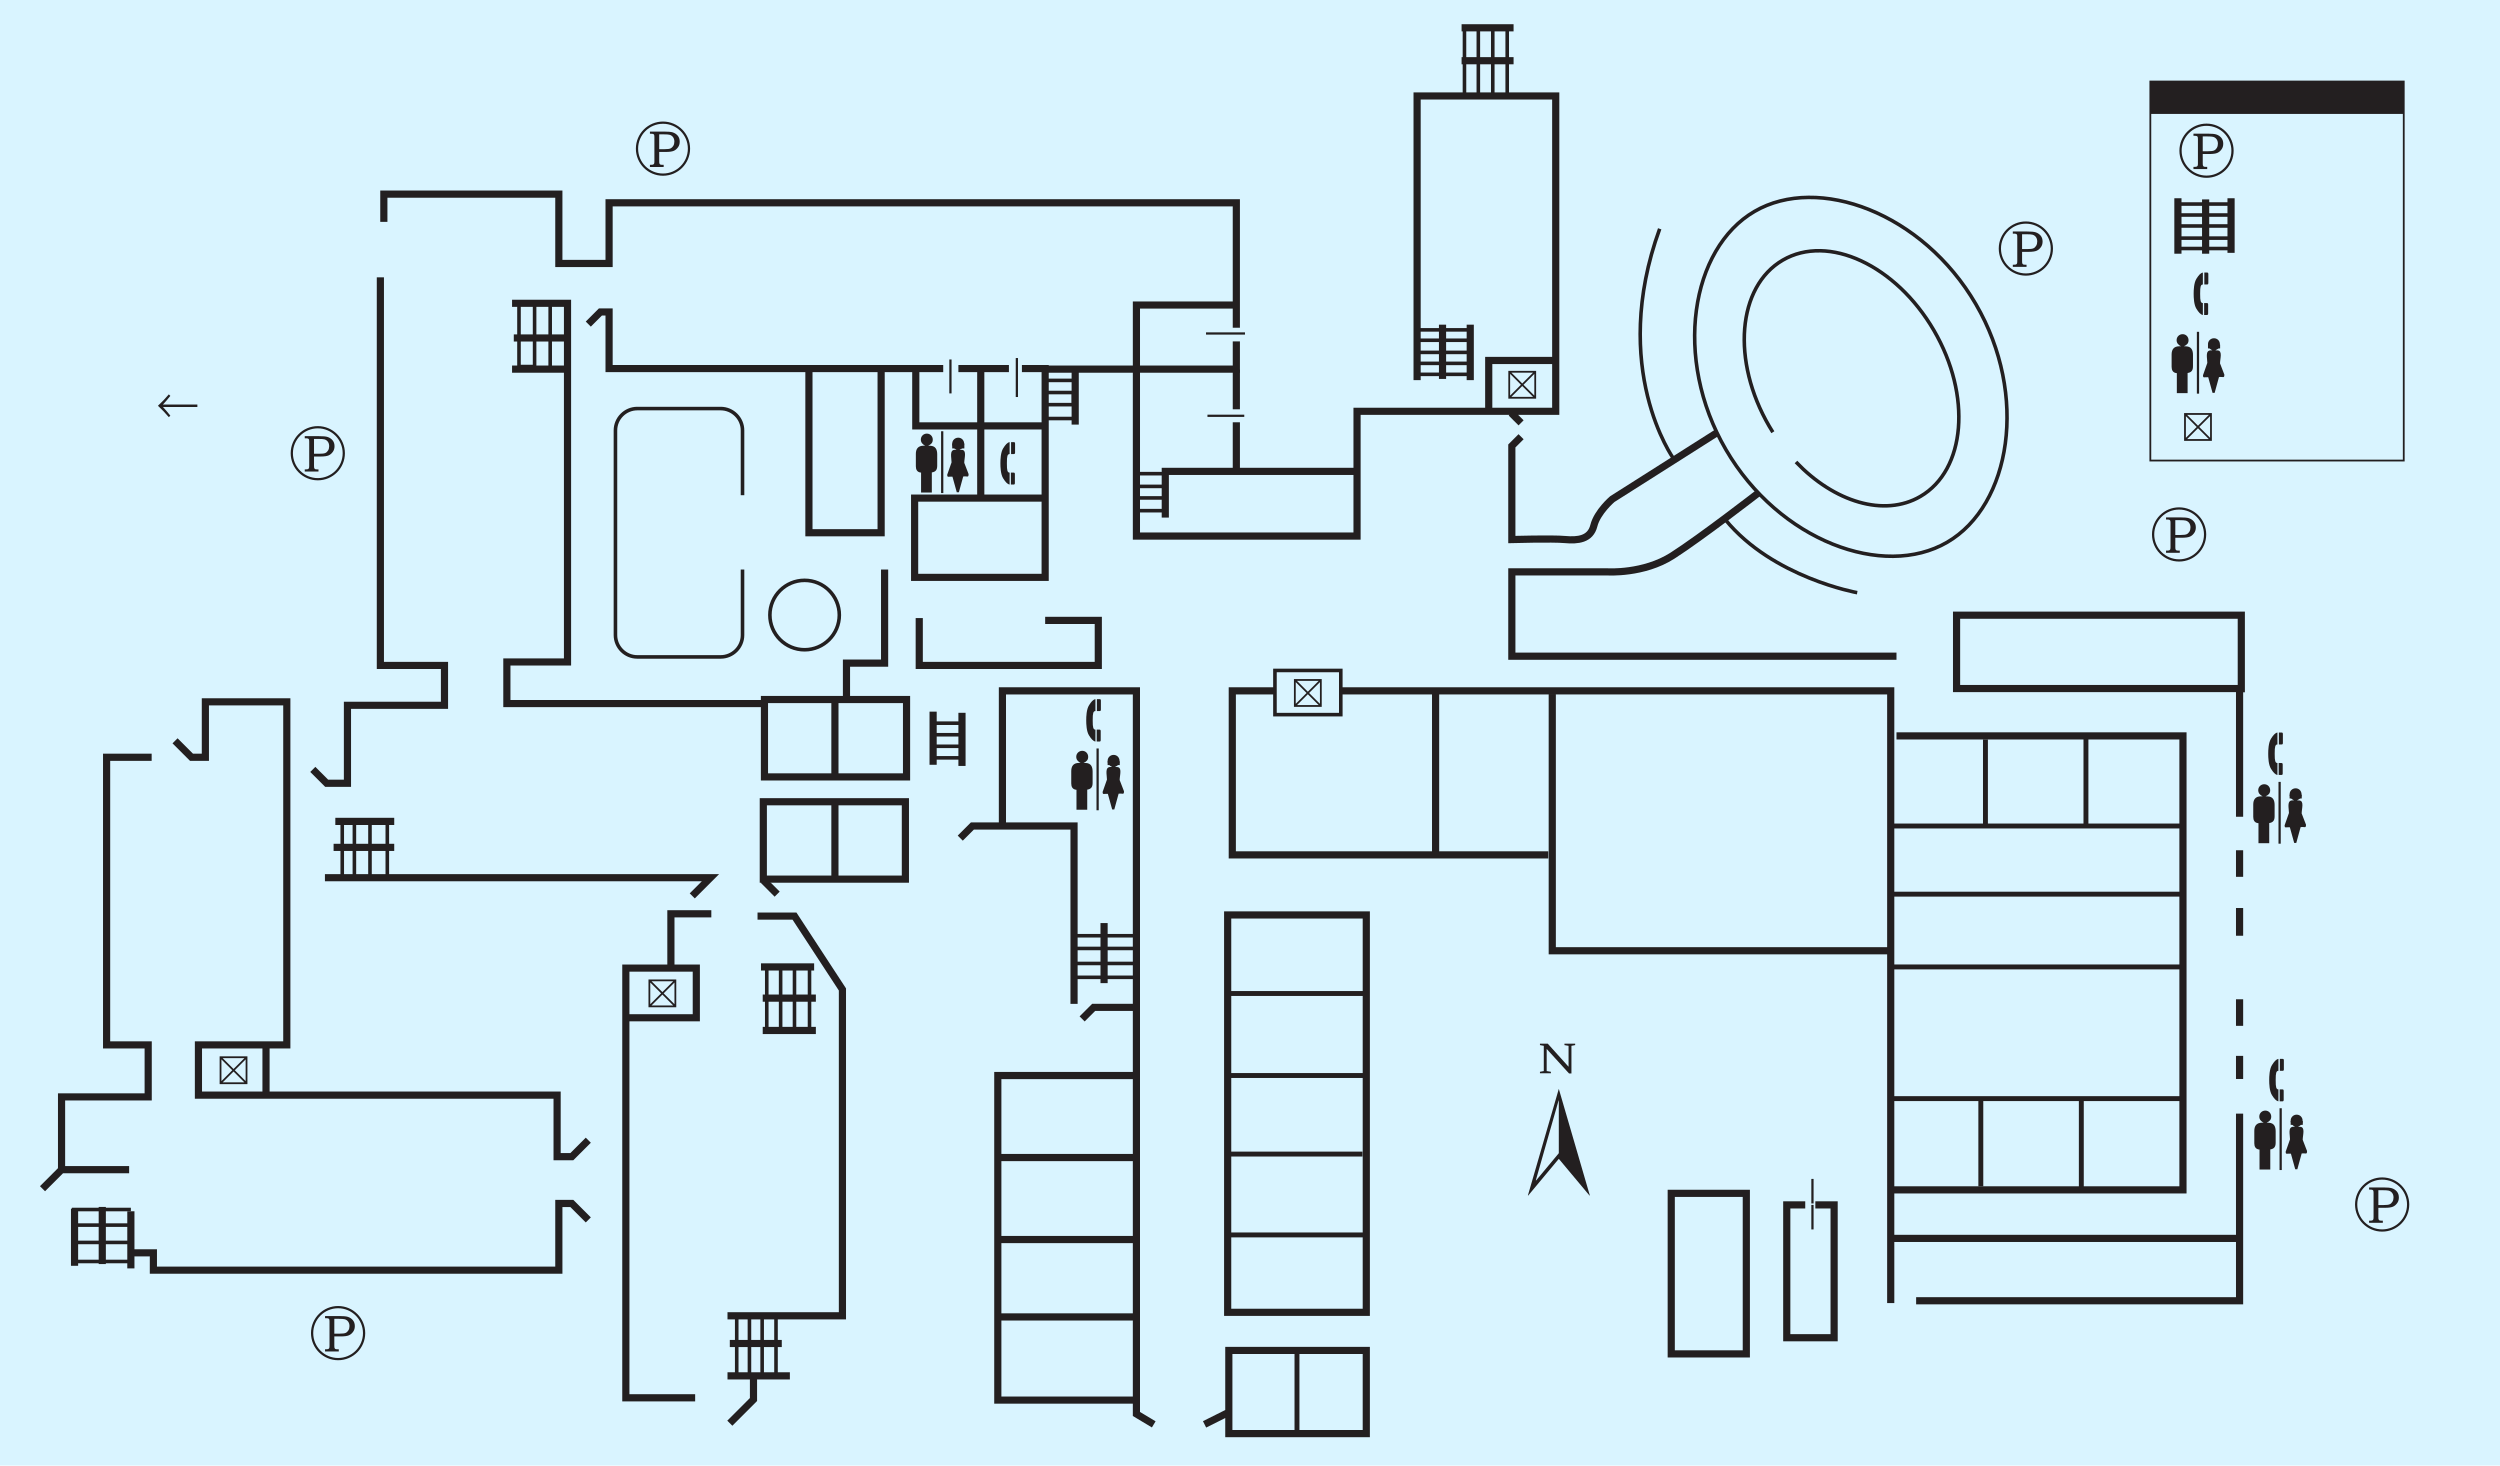
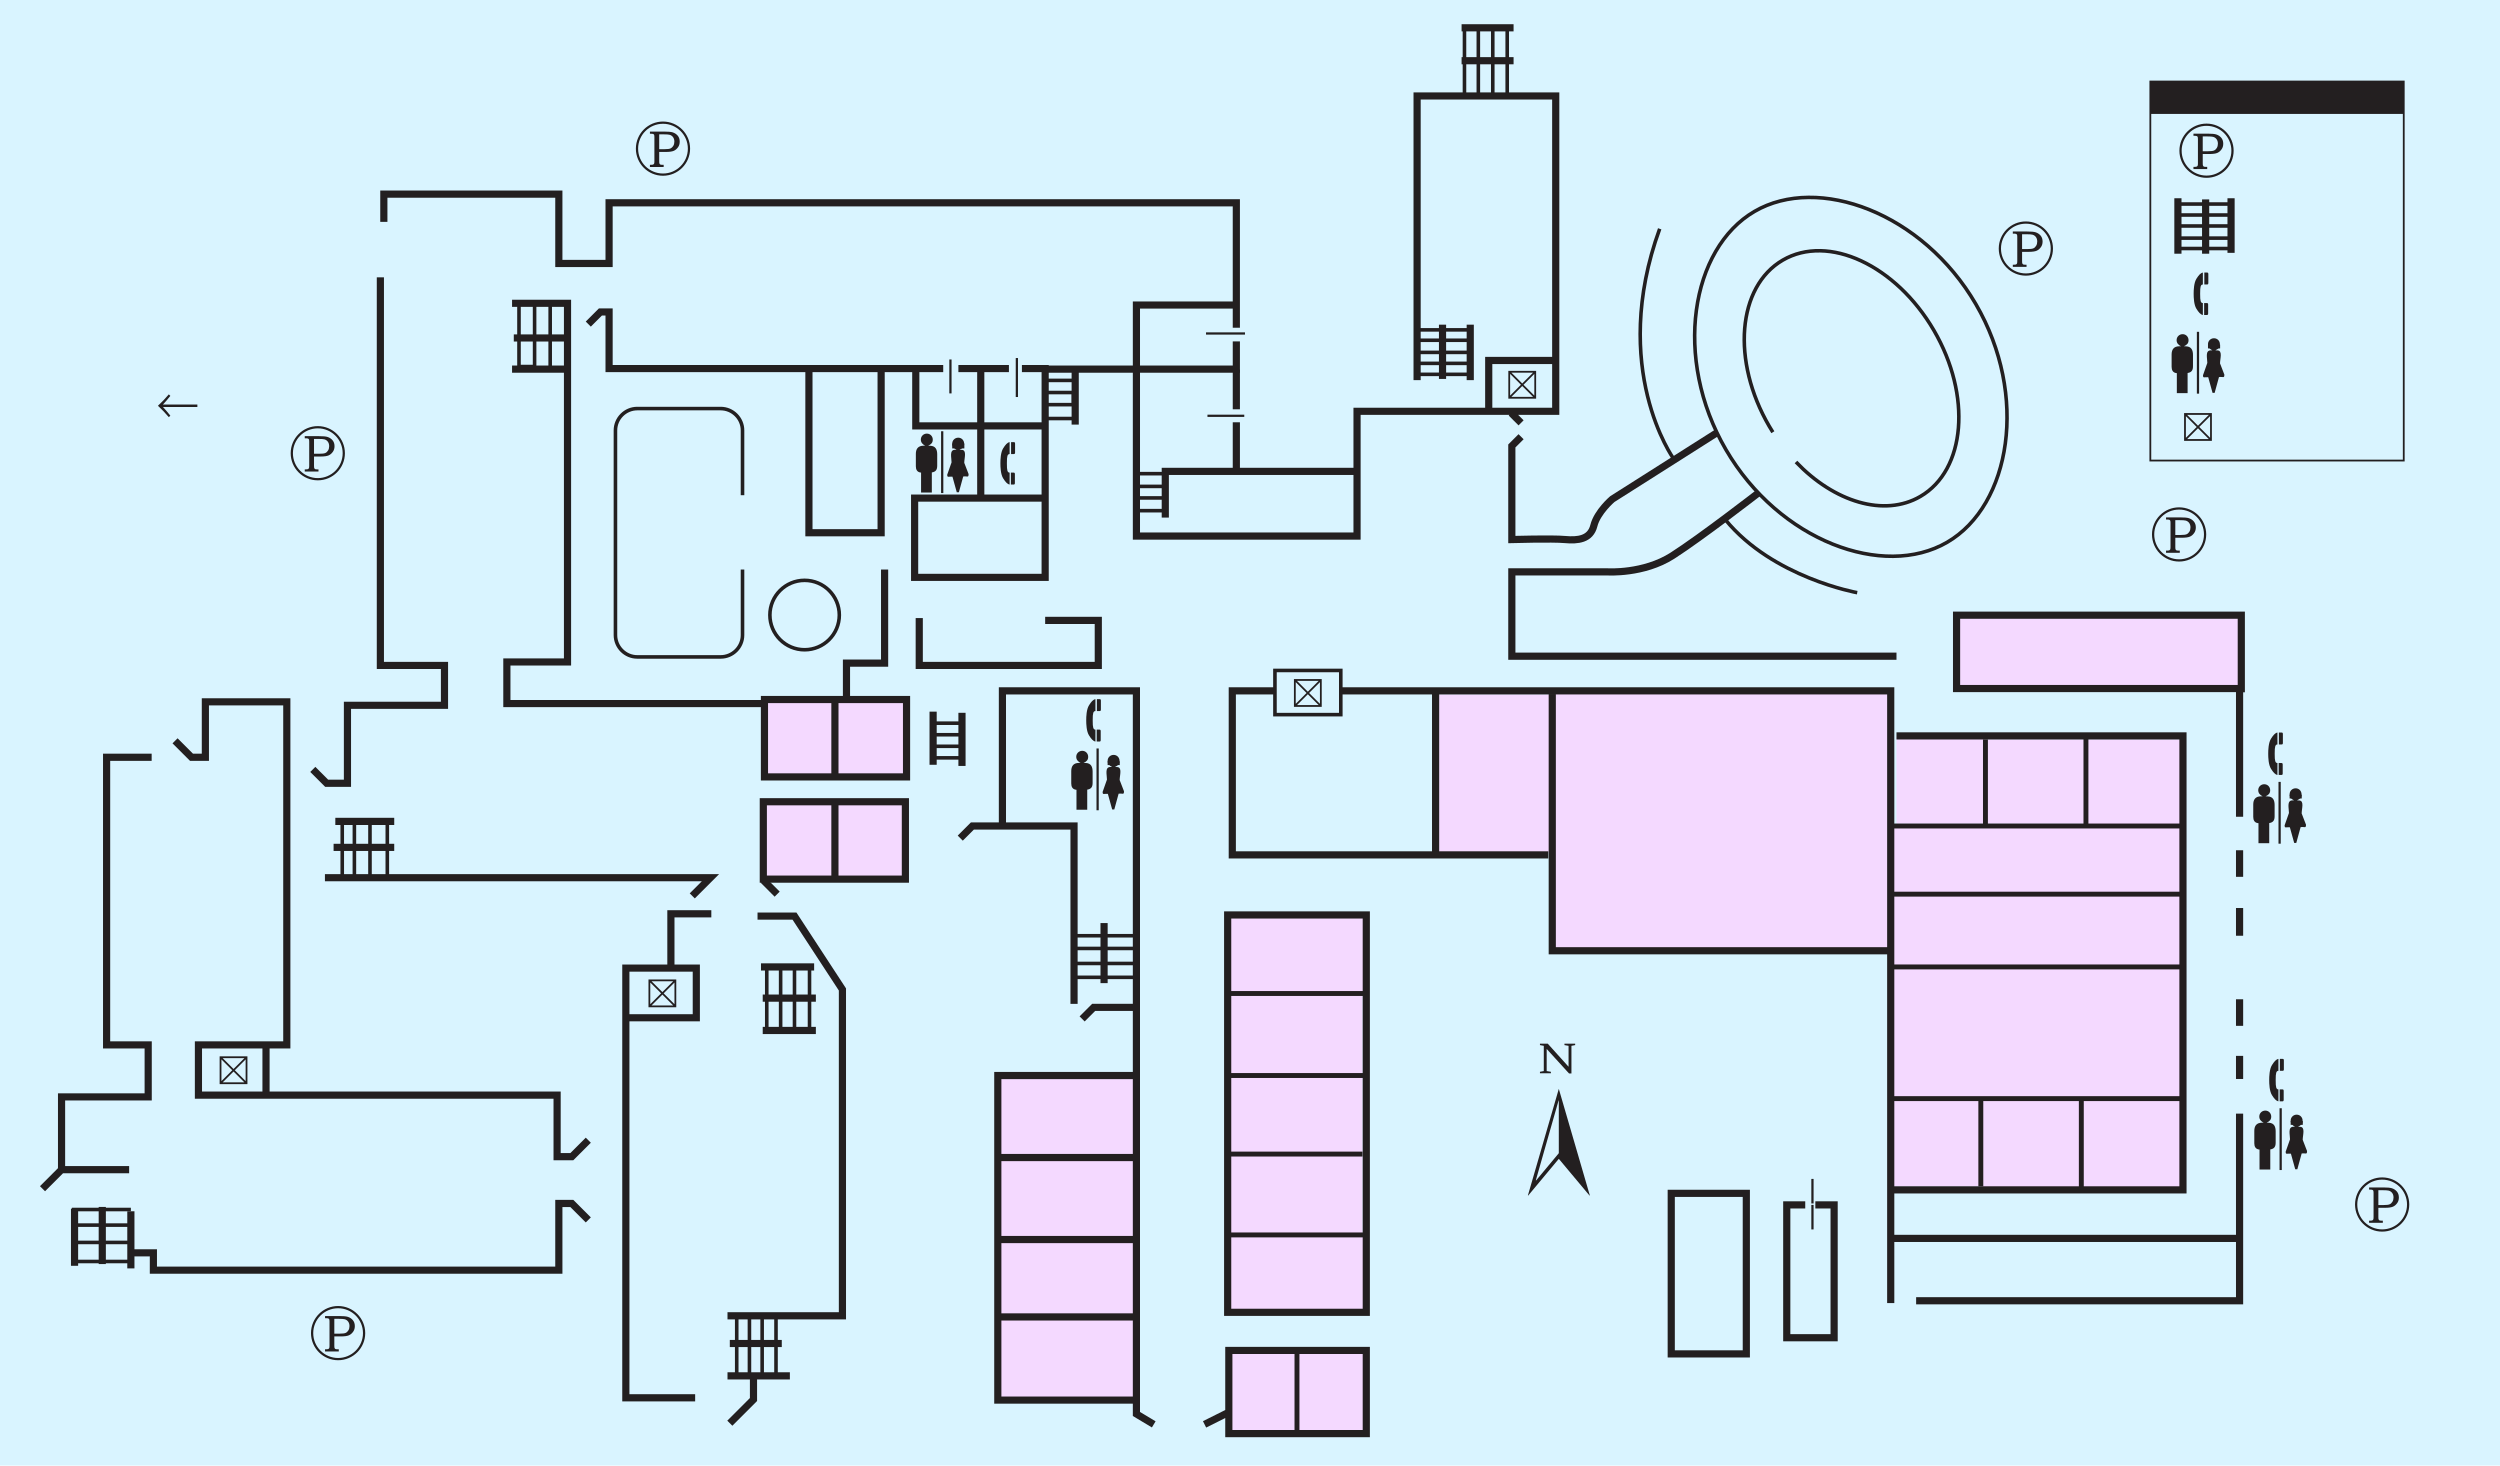
<svg xmlns="http://www.w3.org/2000/svg" xmlns:xlink="http://www.w3.org/1999/xlink" id="Layer_1" width="100%" height="100%" viewBox="0 0 725 425">
  <style type="text/css">
+     .room a rect {
+            fill: #F4D9FF;
+      }

    .room rect, .room circle {
  		fill: none;
  		pointer-events: all;
  	}

    .room rect:hover, .room circle:hover {
  		fill: cornflowerblue;
  	}

    .backdrop {
			fill: #D9F4FF;
		}

    rect.occupied, circle.occupied {
			fill: yellow;
		}

  
  
    .st0 {
			fill: #231F20;
		}
    .st1 {
			fill: none;
			stroke: #231F20;
			stroke-width: 0.52;
		}
			
    .st2 {
			fill: none;
			stroke: #231F20;
			stroke-width: 0.65;
		}
			
    .st3 {
			fill: none;
			stroke: #231F20;
			stroke-width: 1.04;
		}
			
    .st4 {
			fill: none;
			stroke: #231F20;
			stroke-width: 2.08;
		}
			
    .st5 {
			fill: #FBF7C1;
		}
			
    .st7 {
			fill: none;
			stroke: #231F20;
			stroke-width: 1.092;
		}
			
    .st8 {
			fill: none;
			stroke: #231F20;
			stroke-width: 1.424;
		}
			
    .st9 {
			fill: none;
			stroke: #231F20;
			stroke-width: 1.425;
		}
			
    .st10 {
			fill: none;
			stroke: #231F20;
			stroke-width: 1.04;
			stroke-dasharray: 4.16,2.08;
		}
  </style>
  <rect id="background" x="0" y="0" class="backdrop" width="725" height="425" />
  <g id="rooms" class="room">
    <rect id="womens-locker" x="284.42" y="107.052" width="18.53" height="16.458" />
    <rect id="mens-locker" x="265.578" y="107.18" width="18.842" height="16.33" />
    <rect id="pool-wing-west" x="111.313" y="56.301" width="53.265" height="135.672" />
    <rect id="pool-wing-north" x="176.636" y="58.812" width="181.901" height="48.239" />
    <rect id="outdoor-pools" x="164.074" y="107.052" width="91.453" height="95.692" />
    <rect id="toilets-1" x="284.42" y="123.51" width="18.844" height="20.937" />
    <rect id="fitness-center" x="234.591" y="107.6" width="20.937" height="46.896" />
    <rect id="mbe-business-center" x="329.561" y="108.559" width="28.977" height="28.142" />
    <rect id="boardroom-2nd-floor" x="329.561" y="88.46" width="28.662" height="20.099" />
    <rect id="registration" x="329.561" y="137.368" width="63.982" height="18.089" />
    <rect id="gift-shop" x="265.24" y="144.446" width="37.856" height="22.989" />
    <rect id="courtyard-wing-east" x="181.494" y="265.336" width="62.81" height="116.242" />
    <rect id="courtyard-wing-south" x="17.851" y="318.098" width="144.214" height="50.247" />
    <rect id="courtyard-wing-west" x="29.661" y="202.744" width="53.512" height="100.278" />
    <rect id="courtyard-wing-north" x="100.761" y="204.535" width="120.598" height="50.416" />
    <rect id="courtyard" x="83.173" y="254.951" width="98.321" height="62.643" />
    <a xlink:href="/locations/monterey">
      <rect id="monterey" x="221.693" y="203.027" width="20.434" height="22.278" />
    </a>
    <a target="_parent" xlink:href="/locations/sequoia">
      <rect id="sequoia" x="242.127" y="202.861" width="20.77" height="22.444" />
    </a>
    <a target="_parent" xlink:href="/locations/sierra">
      <rect id="sierra" x="242.127" y="232.506" width="20.435" height="22.108" />
    </a>
    <a target="_parent" xlink:href="/locations/ponderosa">
      <rect id="ponderosa" x="221.358" y="232.506" width="20.769" height="22.108" />
    </a>
    <a target="_parent" xlink:href="/locations/seattle">
      <rect id="seattle" x="289.362" y="311.899" width="39.862" height="23.784" />
    </a>
    <a target="_parent" xlink:href="/locations/portland">
      <rect id="portland" x="289.695" y="335.684" width="39.529" height="23.784" />
    </a>
    <a target="_parent" xlink:href="/locations/santa-barbara">
      <rect id="santa-barbara" x="289.695" y="359.468" width="39.529" height="22.445" />
    </a>
    <a target="_parent" xlink:href="/locations/newport-beach">
      <rect id="newport-beach" x="289.362" y="381.913" width="40.198" height="24.119" />
    </a>
    <a target="_parent" xlink:href="/locations/prospector-suite-a">
      <rect id="prospector-suite-a" x="356.359" y="391.628" width="19.764" height="23.95" />
    </a>
    <a target="_parent" xlink:href="/locations/prospector-suite-b">
      <rect id="prospector-suite-b" x="376.123" y="391.084" width="20.102" height="24.662" />
    </a>
    <a target="_parent" xlink:href="/locations/grand-ballroom-e">
      <rect id="grand-ballroom-e" x="356.359" y="358.129" width="39.865" height="22.443" />
    </a>
    <a target="_parent" xlink:href="/locations/grand-ballroom-d">
      <rect id="grand-ballroom-d" x="356.359" y="334.68" width="38.775" height="23.449" />
    </a>
    <a target="_parent" xlink:href="/locations/grand-ballroom-c">
      <rect id="grand-ballroom-c" x="356.861" y="311.899" width="38.273" height="22.78" />
    </a>
    <a target="_parent" xlink:href="/locations/grand-ballroom-b">
      <rect id="grand-ballroom-b" x="356.191" y="288.115" width="38.943" height="23.784" />
    </a>
    <a target="_parent" xlink:href="/locations/grand-ballroom-a">
      <rect id="grand-ballroom-a" x="356.023" y="265.336" width="39.781" height="22.779" />
    </a>
    <rect id="marquis-tower" x="357.365" y="200.349" width="58.957" height="46.897" />
    <a target="_parent" xlink:href="/locations/chracters-sports-bar-and-grill">
      <rect id="chracters-sports-bar-and-grill" x="416.322" y="201.395" width="33.834" height="45.852" />
    </a>
    <a target="_parent" xlink:href="/locations/parcel-104-restaurant">
      <rect id="parcel-104-restaurant" x="450.156" y="200.349" width="98.154" height="75.372" />
    </a>
    <rect id="receiving" x="484.66" y="346.068" width="21.773" height="46.563" />
    <rect id="human-resources" x="518.16" y="349.419" width="13.734" height="38.523" />
    <rect id="sales-catering-office" x="548.309" y="359.134" width="101.166" height="18.088" />
    <a target="_parent" xlink:href="/locations/california-ballroom-9">
      <rect id="california-ballroom-9" x="548.645" y="318.599" width="25.793" height="25.46" />
    </a>
    <a target="_parent" xlink:href="/locations/california-ballroom-8">
      <rect id="california-ballroom-8" x="574.438" y="318.599" width="29.145" height="26.13" />
    </a>
    <a target="_parent" xlink:href="/locations/california-ballroom-7">
      <rect id="california-ballroom-7" x="603.582" y="318.599" width="29.479" height="26.466" />
    </a>
    <a target="_parent" xlink:href="/locations/california-ballroom-6">
      <rect id="california-ballroom-6" x="548.311" y="280.41" width="84.416" height="38.188" />
    </a>
    <a target="_parent" xlink:href="/locations/california-ballroom-5">
      <rect id="california-ballroom-5" x="548.645" y="259.306" width="84.082" height="21.104" />
    </a>
    <a target="_parent" xlink:href="/locations/california-ballroom-4">
      <rect id="california-ballroom-4" x="548.311" y="239.541" width="84.75" height="19.765" />
    </a>
    <a target="_parent" xlink:href="/locations/california-ballroom-3">
      <rect id="california-ballroom-3" x="604.924" y="214.417" width="27.803" height="25.124" />
    </a>
    <a target="_parent" xlink:href="/locations/california-ballroom-2">
      <rect id="california-ballroom-2" x="575.779" y="214.417" width="29.145" height="24.454" />
    </a>
    <a target="_parent" xlink:href="/locations/california-ballroom-1">
      <rect id="california-ballroom-1" x="549.982" y="213.412" width="25.797" height="25.459" />
    </a>
    <a target="_parent" xlink:href="/locations/california-ballroom-registration-desk">
      <rect id="california-ballroom-registration-desk" x="567.402" y="178.405" width="82.072" height="21.271" />
    </a>
    <rect id="executive-tower" x="410.961" y="27.827" width="40.201" height="91.451" />
    <rect id="starbucks" x="266.582" y="179.242" width="51.924" height="13.735" />
    <rect id="lobby" x="318.339" y="156.464" width="120.091" height="43.213" />
    <rect id="hotel-entrance" x="438.43" y="156.464" width="19.514" height="9.38" />
    <rect id="toilets-2" x="290.701" y="200.348" width="38.859" height="91.788" />
    <rect id="toilets-3" x="649.977" y="225.497" width="22.111" height="45.96" />
    <rect id="toilets-4" x="649.977" y="290.254" width="22.111" height="50.334" />
    <circle id="parking-6" cx="98.05" cy="386.604" r="7.538" />
    <circle id="parking-5_1_" cx="92.162" cy="131.436" r="7.537" />
    <circle id="parking-4_1_" cx="192.266" cy="43.108" r="7.537" />
    <circle id="parking-3_1_" cx="690.824" cy="349.309" r="7.537" />
    <circle id="parking-2_1_" cx="631.939" cy="154.99" r="7.537" />
    <circle id="parking-1_1_" cx="587.5" cy="72.08" r="7.537" />
    <rect id="stairs-1" x="424.697" y="7.895" width="12.395" height="19.933" />
    <rect id="stairs-2" x="410.627" y="95.662" width="15.914" height="12.896" />
    <rect id="stairs-3" x="329.561" y="137.368" width="8.373" height="10.721" />
    <rect id="stairs-4" x="302.95" y="107.052" width="8.855" height="14.32" />
    <rect id="stairs-5" x="150.507" y="88.46" width="13.567" height="18.592" />
    <rect id="stairs-6" x="270.603" y="206.377" width="8.373" height="15.745" />
    <rect id="stairs-7" x="311.471" y="268.81" width="18.09" height="14.615" />
    <rect id="stairs-8" x="222.362" y="280.41" width="12.396" height="18.425" />
    <rect id="stairs-9" x="213.652" y="381.578" width="15.412" height="17.418" />
    <rect id="stairs-10" x="97.244" y="238.201" width="17.499" height="16.331" />
    <rect id="stairs-11" x="21.371" y="350.758" width="16.58" height="15.074" />
    <rect id="elevator-1" x="431.732" y="104.539" width="19.43" height="14.739" />
    <rect id="elevator-2" x="369.734" y="194.432" width="19.096" height="12.813" />
    <rect id="elevator-3" x="181.494" y="280.745" width="20.435" height="14.404" />
    <rect id="elevator-4" x="57.547" y="303.022" width="19.598" height="14.069" />
  </g>
  <g id="building">
    <path id="path3093" class="st4" d="M396.225,265.336h-40.201v115.236h40.201V265.336z M549.982,213.412h83.078v131.652h-84.082      M548.311,377.893V200.349H388.938 M369.842,200.349h-12.477v47.568h91.619 M547.975,275.721h-97.818v-74.326 M523.52,349.419     h-5.359v38.523h13.734v-38.523h-5.445 M506.434,346.068H484.66v46.563h21.773V346.068z" />
    <path id="path3095" class="st9" d="M395.973,358.129h-39.613 M395.135,334.68h-39.612 M396.475,311.899h-39.613 M395.805,288.115     h-39.613" />
    <path id="path3097" class="st4" d="M311.471,291.129v-51.588h-29.479l-3.517,3.518 M290.701,238.871v-38.523h38.859v209.704     l5.025,3.015 M329.561,406.032h-40.198v-94.133h39.861 M289.695,381.913h39.865 M289.695,359.468h39.529 M289.695,335.684h39.529      M396.225,391.628h-39.865v24.118h39.865V391.628L396.225,391.628z M349.323,413.066l7.37-3.685 M416.322,247.246v-46.229      M329.561,292.136h-12.396l-3.349,3.351 M320.18,285.101v-17.42" />
    <path id="path3099" class="st3" d="M329.561,283.425h-18.09v-4.02h18.09v-4.354h-18.09v-3.687h18.09" />
    <path id="path3101" class="st4" d="M219.684,265.671h10.719l13.901,21.272v94.635h-33.331 M229.064,398.996h-18.09 M211.644,412.73     l6.868-6.867v-6.531 M201.594,405.361h-20.1V280.745h20.435v14.404H181.83 M194.56,280.076v-15.075h11.724 M236.098,280.41h-15.411      M236.601,289.455h-15.411 M236.601,298.835h-15.411 M226.717,389.617h-15.073" />
    <path id="path3103" class="st3" d="M225.041,381.578v17.754h-4.018v-17.419h-3.685v17.419h-3.687v-17.754 M234.759,280.41v18.425     h-4.356V280.41h-4.02v18.09h-4.021v-18.09" />
    <path id="path3105" class="st4" d="M262.562,232.506h-41.203v22.445h41.203V232.506z M262.896,202.861h-41.203v22.444h41.203     V202.861z M278.976,222.122v-15.41 M270.603,221.787v-15.41" />
    <path id="path3107" class="st3" d="M278.976,219.777h-8.373v-3.351h8.373v-3.351h-8.373v-3.351h8.71" />
    <path id="path3109" class="st4" d="M242.127,254.614v-21.772 M242.127,224.466v-21.438 M245.478,202.023v-9.715h11.056v-27.137      M303.097,179.913h15.409v13.064h-51.924v-13.735 M549.982,190.297H438.432v-24.453h27.805c0,0,10.385,0.669,18.76-4.689     c8.373-5.36,24.789-18.09,24.789-18.09 M497.85,125.526l-30.273,19.212c0,0-4.355,3.686-5.359,7.705     c-1.006,4.021-4.689,4.355-8.377,4.021c-3.684-0.335-15.41,0-15.41,0v-27.136l2.682-2.679 M441.111,122.629l-2.848-2.847      M410.961,110.233V27.827h40.201v91.451h-57.619v36.179h-63.982V88.46h28.662 M426.371,110.233V94.154 M418.332,109.898V94.154      M431.732,118.944v-14.405h19.094" />
    <path id="path3111" class="st3" d="M520.83,133.973c11.057,11.598,25.596,16.099,36.07,10c13.188-7.678,14.945-29.241,3.928-48.167     s-30.639-28.043-43.826-20.368c-13.186,7.678-14.945,29.241-3.928,48.167c0.344,0.59,0.695,1.17,1.055,1.74 M508.818,61.307     c-18.461,10.748-23.738,42.578-8.312,69.074c15.426,26.493,45.709,37.624,64.17,26.875c18.459-10.747,23.736-42.576,8.312-69.073     C557.564,61.688,527.279,50.56,508.818,61.307z M538.594,171.874c0,0-24.455-4.355-38.188-21.105" />
    <path id="path3113" class="st4" d="M337.934,150.098V136.7h55.609" />
    <path id="path3115" class="st3" d="M337.934,148.089h-8.373v-3.687h8.373v-3.349h-8.373v-3.686h8.373 M485.33,133.014     c0,0-18.758-26.129-4.02-66.663" />
    <path id="path3117" class="st4" d="M649.475,236.86v-37.184h-82.072v-21.271h82.574v22.361 M649.475,246.575v7.705      M649.475,263.325v8.04 M649.475,289.789v7.704 M649.475,306.204v6.699 M649.475,322.953v54.269h-93.797 M649.141,359.134H548.309" />
    <path id="path3119" class="st9" d="M632.727,318.599h-84.082 M632.393,280.41h-84.082 M633.061,259.306h-84.416 M632.727,239.541     h-84.416 M603.582,344.729v-25.795 M574.438,344.059v-25.46 M604.924,238.871v-25.125 M575.779,238.871v-24.454" />
    <path id="path3121" class="st3" d="M388.83,194.432h-19.096v12.813h19.096V194.432z" />
    <path id="path3123" class="st4" d="M170.606,353.773L165.832,349h-3.768v19.345H44.482v-5.024H37.95 M37.951,367.844v-16.582      M21.62,367.089v-16.581 M29.659,366.587v-16.582" />
    <path id="path3125" class="st3" d="M37.951,365.832h-16.58v-5.526h16.58v-5.024h-16.58v-4.523h16.58" />
    <path id="path3127" class="st4" d="M170.606,330.658l-4.774,4.774h-4.27v-17.839H57.547v-14.571h25.626V203.53H59.558v16.079     h-4.022l-4.771-4.773 M43.98,219.609H30.916v83.413h12.059v15.075H17.851v21.104h19.599 M17.851,339.201l-5.525,5.525      M77.145,317.092v-13.566 M221.358,255.286l4.02,4.02 M200.756,259.809l5.276-5.276H94.229 M97.244,238.201h17.084 M90.712,223.127     l4.02,4.02h6.029v-22.611h28.14v-11.557h-18.593V80.421 M111.313,64.342v-8.041h50.751v20.1h14.571V58.812h181.901v36.225      M358.537,99.014v8.038H302.95 M170.606,93.989l3.517-3.52h2.513v16.415h96.897 M277.931,106.885h14.655 M296.354,106.885h6.742     v60.551H265.24v-22.989h38.023 M148.497,87.959h16.081v104.014h-17.587v12.062h73.864 M164.074,107.052h-15.577 M164.577,98.008     H149" />
    <path id="path3129" class="st3" d="M159.553,106.551V87.959h-4.522v18.34h-4.523V88.46" />
    <path id="path3131" class="st4" d="M311.806,123.133v-16.081" />
    <path id="path3133" class="st3" d="M311.806,121.372h-8.543v-4.02h8.04v-3.518h-8.04v-3.516h8.543 M112.32,254.281v-15.577h-5.025     v15.577h-4.523v-15.577h-3.521v16.079" />
    <path id="path3135" class="st4" d="M114.327,245.738H96.741 M438.936,8.062h-15.076 M438.936,17.609h-15.076" />
    <path id="path3137" class="st3" d="M437.092,7.895v19.933h-4.188V8.062h-4.188v19.932h-4.02v-20.1 M426.541,108.559h-15.914v-3.182     h15.744v-3.182h-15.242v-3.518h15.074v-3.016h-15.576" />
    <path id="path3299" class="st9" d="M376.123,391.084v24.494" />
    <path id="path3761" class="st4" d="M303.264,123.51h-37.686V107.6 M284.42,144.446V107.18 M255.527,107.6v46.896h-20.937V107.6" />
    <path id="path3789" class="st3" d="M233.335,168.298c-5.559,0-10.067,4.507-10.067,10.066c0,5.561,4.509,10.067,10.067,10.067     c5.561,0,10.067-4.507,10.067-10.067C243.402,172.805,238.896,168.298,233.335,168.298z M215.329,143.609v-18.793     c0-3.481-2.851-6.332-6.331-6.332h-24.186c-3.482,0-6.332,2.851-6.332,6.332v59.36c0,3.481,2.85,6.331,6.332,6.331h24.186     c3.482,0,6.331-2.851,6.331-6.331v-19.003" />
    <path id="path3791" class="st4" d="M358.537,107.18v11.515 M358.537,122.463V136.7" />
    <path id="path4069" class="st2" d="M294.89,103.83v11.307 M275.628,104.248v9.841 M360.84,120.579h-10.678 M361.049,96.71h-11.305" />
    <path id="path4099" class="st2" d="M525.613,349.419v7.118 M525.613,341.883v7.118" />
    <path id="path4149" class="st0" d="M318.098,202.744h0.826c0.229,0,0.335,0.158,0.335,0.439v2.586c0,0.28-0.105,0.438-0.335,0.438     h-0.826V202.744z M317.677,215.055c-0.704-0.14-1.231-0.791-1.864-1.793c-0.738-1.16-0.809-3.271-0.809-4.362     c0-1.09,0.07-3.201,0.809-4.362c0.633-1.002,1.16-1.652,1.864-1.793v3.464c-0.247,0-0.512,0.106-0.633,0.546     c-0.124,0.422-0.159,0.967-0.159,2.146c0,1.178,0.035,1.723,0.159,2.145c0.121,0.439,0.386,0.545,0.633,0.545V215.055z      M318.045,211.589h0.827c0.229,0,0.335,0.159,0.335,0.44v2.586c0,0.279-0.105,0.438-0.335,0.438h-0.827V211.589" />
    <path id="path4151" class="st0" d="M445.465,342.336l-0.068-0.07l6.588-23.111h0.068v15.27L445.465,342.336z M443.094,346.658     l0.07,0.07l8.891-10.668l8.922,10.668l0.07-0.07l-8.992-30.886L443.094,346.658L443.094,346.658z M453.695,303.081l1.188,0.21     v6.065l-6.033-6.695h-2.264v0.419l1.113,0.209v7.321l-1.113,0.208v0.42h3.172v-0.42l-1.221-0.208v-6.415     c1.359,1.465,5.648,6.204,6.484,7.112h0.697v-8.019l1.08-0.209v-0.419h-3.104V303.081" />
    <path id="path4153" class="st0" d="M313.379,221.242c-0.771-0.386-1.269-0.928-1.269-1.786c0-0.95,0.769-1.72,1.741-1.72     c0.996,0,1.721,0.791,1.721,1.742c0,0.881-0.432,1.355-1.336,1.762l0.634,0.022c1.559,0.069,1.989,1.154,1.989,2.512v3.257     c0,1.151-0.385,1.784-1.562,1.966v5.834h-3.119v-5.788c-1.153-0.092-1.515-0.883-1.515-1.832v-3.574     c0-1.355,0.542-2.396,2.282-2.396h0.433" />
    <path id="path4155" class="st0" d="M322.477,222.422c-0.769-0.385-1.267-0.927-1.267-1.786c0-0.949,0.769-1.719,1.74-1.719     c0.996,0,1.72,0.792,1.72,1.741c0,0.881-0.431,1.357-1.333,1.764l0.632,0.022c1.56,0.067,0.733,2.409,0.733,3.767l1.257,3.255     c0,1.153-0.386,0.53-1.562,0.71l-1.256,4.578h-0.607l-1.256-4.532c-1.154-0.089-1.516,0.375-1.516-0.575l1.257-3.572     c0-1.356-0.714-3.652,1.025-3.652H322.477" />
    <path id="path4157" class="st7" d="M321.21,221.324h3.517" />
    <path id="path4159" class="st2" d="M318.309,217.056v17.923" />
    <path id="path4161" class="st0" d="M293.212,128.211h0.825c0.229,0,0.335,0.16,0.335,0.441v2.585c0,0.281-0.106,0.439-0.335,0.439     h-0.825V128.211z M292.789,140.523c-0.703-0.141-1.23-0.791-1.865-1.793c-0.738-1.162-0.809-3.27-0.809-4.362     c0-1.091,0.07-3.2,0.809-4.362c0.635-1.002,1.162-1.654,1.865-1.795v3.466c-0.245,0-0.51,0.105-0.633,0.546     c-0.123,0.422-0.158,0.966-0.158,2.145c0,1.178,0.035,1.724,0.158,2.146c0.123,0.439,0.388,0.545,0.633,0.545V140.523z      M293.158,137.059h0.827c0.229,0,0.333,0.158,0.333,0.438v2.587c0,0.279-0.104,0.438-0.333,0.438h-0.827V137.059" />
    <path id="path4163" class="st0" d="M268.311,129.252c-0.77-0.386-1.268-0.927-1.268-1.786c0-0.951,0.769-1.719,1.741-1.719     c0.995,0,1.72,0.79,1.72,1.74c0,0.882-0.431,1.356-1.334,1.764l0.633,0.022c1.56,0.066,1.988,1.152,1.988,2.509v3.258     c0,1.153-0.385,1.786-1.561,1.966v5.834h-3.121v-5.788c-1.152-0.091-1.513-0.882-1.513-1.83v-3.573     c0-1.357,0.541-2.397,2.282-2.397L268.311,129.252" />
    <path id="path4165" class="st0" d="M277.41,130.431c-0.77-0.383-1.267-0.926-1.267-1.786c0-0.949,0.77-1.719,1.741-1.719     c0.995,0,1.719,0.792,1.719,1.741c0,0.884-0.43,1.357-1.334,1.764l0.634,0.022c1.56,0.068,0.731,2.41,0.731,3.767l1.256,3.257     c0,1.152-0.383,0.529-1.56,0.709l-1.257,4.579h-0.606l-1.257-4.532c-1.154-0.09-1.515,0.373-1.515-0.576l1.256-3.571     c0-1.357-0.715-3.654,1.028-3.654H277.41" />
    <path id="path4167" class="st8" d="M276.144,129.334h3.518" />
    <path id="path4169" class="st2" d="M273.24,125.064v17.924" />
    <path id="path4171" class="st0" d="M661.162,307.078h0.826c0.229,0,0.334,0.158,0.334,0.439v2.586c0,0.281-0.105,0.438-0.334,0.438     h-0.826V307.078z M660.74,319.389c-0.705-0.14-1.23-0.791-1.865-1.793c-0.738-1.16-0.809-3.271-0.809-4.361     c0-1.092,0.07-3.202,0.809-4.364c0.635-1.001,1.16-1.652,1.865-1.793v3.464c-0.246,0-0.512,0.107-0.633,0.546     c-0.123,0.422-0.158,0.967-0.158,2.146c0,1.18,0.035,1.725,0.158,2.146c0.123,0.439,0.387,0.545,0.633,0.545V319.389z      M661.109,315.925h0.826c0.227,0,0.334,0.158,0.334,0.44v2.585c0,0.281-0.105,0.439-0.334,0.439h-0.826V315.925" />
    <path id="path4173" class="st0" d="M656.463,325.576c-0.771-0.385-1.27-0.928-1.27-1.786c0-0.95,0.77-1.719,1.742-1.719     c0.996,0,1.719,0.791,1.719,1.74c0,0.881-0.43,1.356-1.334,1.765l0.633,0.021c1.561,0.067,1.99,1.152,1.99,2.51v3.258     c0,1.152-0.385,1.786-1.562,1.967v5.833h-3.119v-5.788c-1.152-0.09-1.514-0.882-1.514-1.831v-3.574     c0-1.354,0.543-2.396,2.283-2.396H656.463" />
    <path id="path4175" class="st0" d="M665.561,326.758c-0.77-0.385-1.266-0.929-1.266-1.786c0-0.949,0.77-1.721,1.742-1.721     c0.992,0,1.717,0.792,1.717,1.741c0,0.882-0.432,1.357-1.334,1.763l0.633,0.024c1.559,0.067,0.732,2.408,0.732,3.766l1.258,3.256     c0,1.152-0.385,0.53-1.562,0.711l-1.256,4.577h-0.607l-1.256-4.532c-1.152-0.09-1.516,0.373-1.516-0.576l1.258-3.572     c0-1.357-0.715-3.653,1.025-3.653h0.432" />
    <path id="path4177" class="st7" d="M664.295,325.658h3.518" />
    <path id="path4179" class="st2" d="M661.393,321.391v17.922" />
    <path id="path4181" class="st0" d="M660.877,212.432h0.828c0.227,0,0.332,0.158,0.332,0.439v2.585c0,0.281-0.105,0.438-0.332,0.438     h-0.828V212.432z M660.455,224.742c-0.703-0.141-1.232-0.791-1.865-1.793c-0.738-1.161-0.809-3.271-0.809-4.361     c0-1.092,0.07-3.202,0.809-4.363c0.633-1.002,1.16-1.653,1.865-1.794v3.464c-0.246,0-0.51,0.105-0.633,0.547     c-0.123,0.422-0.158,0.967-0.158,2.146c0,1.176,0.035,1.723,0.158,2.145c0.123,0.439,0.387,0.545,0.633,0.545V224.742z      M660.824,221.277h0.826c0.229,0,0.336,0.159,0.336,0.44v2.585c0,0.28-0.107,0.438-0.336,0.438h-0.826V221.277" />
    <path id="path4183" class="st0" d="M656.158,230.931c-0.771-0.384-1.27-0.927-1.27-1.786c0-0.95,0.77-1.719,1.742-1.719     c0.994,0,1.721,0.792,1.721,1.74c0,0.883-0.432,1.358-1.336,1.765l0.633,0.022c1.561,0.066,1.99,1.152,1.99,2.51v3.256     c0,1.154-0.385,1.787-1.562,1.968v5.833h-3.119v-5.789c-1.152-0.09-1.516-0.881-1.516-1.83v-3.574c0-1.355,0.543-2.396,2.285-2.396     L656.158,230.931" />
    <path id="path4185" class="st0" d="M665.256,232.112c-0.77-0.385-1.268-0.927-1.268-1.786c0-0.95,0.77-1.719,1.744-1.719     c0.992,0,1.717,0.792,1.717,1.742c0,0.881-0.43,1.355-1.334,1.763l0.633,0.022c1.562,0.067,0.734,2.41,0.734,3.766l1.256,3.256     c0,1.154-0.385,0.531-1.561,0.711l-1.256,4.578h-0.607l-1.256-4.533c-1.154-0.089-1.516,0.375-1.516-0.575l1.256-3.573     c0-1.357-0.713-3.654,1.027-3.654h0.43" />
    <path id="path4187" class="st7" d="M663.988,231.014h3.518" />
    <path id="path4189" class="st2" d="M661.088,226.745v17.923" />
    <path id="path4191" class="st2" d="M595.037,72.08c0,4.162-3.373,7.537-7.537,7.537c-4.162,0-7.537-3.375-7.537-7.537     c0-4.163,3.375-7.538,7.537-7.538C591.664,64.542,595.037,67.917,595.037,72.08z" />
    <path id="path4193" class="st0" d="M587.693,67.934c0.859,0,1.436,0.042,1.73,0.125c0.424,0.122,0.76,0.355,1.006,0.701     c0.246,0.345,0.369,0.775,0.369,1.29c0,0.469-0.107,0.88-0.318,1.229c-0.211,0.352-0.479,0.597-0.801,0.738     c-0.322,0.145-0.887,0.213-1.689,0.213h-1.588v-4.297H587.693L587.693,67.934z M583.713,67.757h0.244     c0.355,0,0.594,0.025,0.713,0.077c0.123,0.051,0.209,0.131,0.262,0.24c0.051,0.11,0.076,0.324,0.076,0.645v7.047     c0,0.324-0.027,0.545-0.084,0.66c-0.059,0.116-0.148,0.203-0.271,0.257c-0.123,0.057-0.354,0.082-0.695,0.082h-0.244v0.628h3.984     v-0.628h-0.355c-0.316,0-0.525-0.026-0.629-0.082s-0.186-0.155-0.244-0.296c-0.045-0.104-0.066-0.35-0.066-0.738v-2.611h1.883     c1.07,0,1.855-0.11,2.355-0.329c0.5-0.218,0.924-0.589,1.273-1.112c0.289-0.433,0.436-0.949,0.436-1.543     c0-0.7-0.191-1.276-0.572-1.729c-0.381-0.453-0.863-0.772-1.449-0.959c-0.467-0.159-1.316-0.236-2.551-0.236h-4.064V67.757" />
    <path id="path4195" class="st0" d="M639.254,79.039h0.828c0.227,0,0.334,0.158,0.334,0.439v2.586c0,0.281-0.105,0.439-0.334,0.439     h-0.828V79.039L639.254,79.039z M638.832,91.35c-0.703-0.142-1.23-0.791-1.865-1.793c-0.736-1.16-0.809-3.27-0.809-4.361     c0-1.091,0.072-3.2,0.809-4.361c0.635-1.004,1.162-1.654,1.865-1.795v3.465c-0.246,0-0.51,0.105-0.633,0.546     c-0.123,0.422-0.158,0.967-0.158,2.146c0,1.177,0.035,1.723,0.158,2.145c0.123,0.439,0.387,0.545,0.633,0.545V91.35z      M639.201,87.885h0.826c0.229,0,0.334,0.159,0.334,0.44v2.585c0,0.28-0.105,0.438-0.334,0.438h-0.826V87.885" />
    <path id="path4197" class="st0" d="M632.482,100.416c-0.768-0.384-1.266-0.929-1.266-1.786c0-0.95,0.768-1.721,1.74-1.721     c0.996,0,1.721,0.792,1.721,1.743c0,0.881-0.432,1.355-1.336,1.762l0.633,0.022c1.561,0.068,1.99,1.153,1.99,2.509v3.257     c0,1.154-0.383,1.788-1.561,1.968v5.834h-3.121v-5.788c-1.152-0.091-1.514-0.882-1.514-1.831v-3.574     c0-1.355,0.543-2.396,2.283-2.396h0.43" />
    <path id="path4199" class="st0" d="M641.582,101.596c-0.77-0.383-1.266-0.925-1.266-1.786c0-0.95,0.768-1.719,1.74-1.719     c0.994,0,1.719,0.792,1.719,1.742c0,0.882-0.43,1.356-1.334,1.763l0.633,0.022c1.559,0.067,0.734,2.41,0.734,3.767l1.256,3.255     c0,1.154-0.385,0.532-1.561,0.714l-1.256,4.576h-0.607l-1.256-4.534c-1.154-0.088-1.516,0.376-1.516-0.574l1.256-3.573     c0-1.355-0.713-3.652,1.027-3.652H641.582" />
    <path id="path4201" class="st7" d="M640.316,100.499h3.518" />
    <path id="path4203" class="st2" d="M637.414,96.229v17.924" />
    <path id="path4205" class="st2" d="M99.699,131.436c0,4.162-3.375,7.537-7.537,7.537c-4.163,0-7.537-3.375-7.537-7.537     c0-4.163,3.374-7.538,7.537-7.538C96.324,123.897,99.699,127.272,99.699,131.436z" />
    <path id="path4207" class="st0" d="M92.357,127.289c0.856,0,1.432,0.042,1.727,0.124c0.425,0.123,0.759,0.356,1.007,0.702     c0.245,0.345,0.369,0.775,0.369,1.29c0,0.469-0.106,0.88-0.317,1.229c-0.212,0.352-0.479,0.597-0.801,0.738     c-0.324,0.145-0.886,0.213-1.69,0.213h-1.588v-4.298L92.357,127.289L92.357,127.289z M88.375,127.112h0.245     c0.353,0,0.593,0.025,0.712,0.076c0.12,0.052,0.209,0.131,0.26,0.24c0.05,0.111,0.078,0.325,0.078,0.646v7.047     c0,0.324-0.028,0.545-0.086,0.66c-0.056,0.115-0.147,0.202-0.271,0.257c-0.122,0.057-0.354,0.083-0.692,0.083h-0.245v0.627h3.983     v-0.627h-0.356c-0.313,0-0.523-0.029-0.628-0.083c-0.104-0.056-0.186-0.155-0.244-0.298c-0.045-0.103-0.066-0.348-0.066-0.738     v-2.609h1.882c1.072,0,1.857-0.11,2.358-0.329c0.499-0.22,0.923-0.589,1.272-1.112c0.289-0.433,0.435-0.949,0.435-1.543     c0-0.7-0.191-1.276-0.569-1.729c-0.382-0.453-0.865-0.772-1.45-0.959c-0.467-0.159-1.319-0.236-2.553-0.236h-4.063L88.375,127.112" />
    <path id="path4209" class="st2" d="M199.803,43.108c0,4.163-3.374,7.536-7.537,7.536c-4.164,0-7.537-3.373-7.537-7.536     c0-4.162,3.373-7.537,7.537-7.537C196.429,35.571,199.803,38.946,199.803,43.108z" />
    <path id="path4211" class="st0" d="M192.46,38.961c0.857,0,1.433,0.043,1.728,0.126c0.425,0.122,0.759,0.354,1.006,0.7     c0.245,0.345,0.371,0.776,0.371,1.291c0,0.469-0.107,0.881-0.318,1.229c-0.213,0.352-0.481,0.597-0.8,0.74     c-0.325,0.143-0.888,0.213-1.691,0.213h-1.588v-4.3L192.46,38.961L192.46,38.961z M188.478,38.784h0.246     c0.353,0,0.592,0.026,0.712,0.076c0.12,0.052,0.209,0.133,0.259,0.241c0.053,0.111,0.079,0.325,0.079,0.646v7.046     c0,0.323-0.027,0.544-0.085,0.66c-0.058,0.117-0.147,0.204-0.271,0.259c-0.123,0.054-0.354,0.082-0.694,0.082h-0.245v0.627h3.984     v-0.627h-0.355c-0.315,0-0.525-0.029-0.63-0.084c-0.103-0.057-0.184-0.155-0.243-0.297c-0.044-0.104-0.066-0.348-0.066-0.738     v-2.611h1.883c1.073,0,1.857-0.108,2.357-0.329c0.499-0.218,0.922-0.588,1.272-1.11c0.29-0.434,0.435-0.949,0.435-1.544     c0-0.699-0.191-1.274-0.571-1.729c-0.381-0.452-0.864-0.773-1.447-0.96c-0.469-0.156-1.321-0.236-2.556-0.236h-4.062     L188.478,38.784" />
    <path id="path4213" class="st2" d="M105.588,386.604c0,4.164-3.375,7.538-7.538,7.538c-4.165,0-7.537-3.374-7.537-7.538     c0-4.161,3.374-7.536,7.537-7.536S105.588,382.442,105.588,386.604z" />
    <path id="path4215" class="st0" d="M98.244,382.459c0.857,0,1.434,0.042,1.728,0.125c0.426,0.123,0.76,0.355,1.007,0.702     c0.244,0.345,0.37,0.774,0.37,1.289c0,0.47-0.106,0.882-0.317,1.23c-0.213,0.351-0.481,0.596-0.801,0.738     c-0.324,0.142-0.887,0.214-1.69,0.214h-1.588v-4.301h1.292V382.459z M94.263,382.281h0.245c0.353,0,0.593,0.025,0.712,0.077     c0.121,0.052,0.209,0.131,0.259,0.241c0.051,0.107,0.079,0.323,0.079,0.645v7.045c0,0.325-0.028,0.547-0.085,0.661     c-0.057,0.118-0.147,0.204-0.271,0.259c-0.123,0.056-0.354,0.082-0.694,0.082h-0.245v0.627h3.984v-0.627h-0.355     c-0.315,0-0.524-0.027-0.629-0.084c-0.104-0.055-0.185-0.154-0.244-0.297c-0.044-0.103-0.065-0.349-0.065-0.738v-2.61h1.882     c1.072,0,1.856-0.108,2.358-0.328c0.498-0.22,0.921-0.59,1.271-1.112c0.289-0.433,0.435-0.948,0.435-1.543     c0-0.7-0.192-1.275-0.572-1.729c-0.381-0.453-0.862-0.772-1.447-0.959c-0.468-0.158-1.319-0.238-2.555-0.238h-4.062V382.281" />
    <path id="path4217" class="st2" d="M647.43,43.707c0,4.163-3.375,7.538-7.537,7.538c-4.164,0-7.539-3.375-7.539-7.538     c0-4.162,3.375-7.537,7.539-7.537C644.055,36.17,647.43,39.545,647.43,43.707z" />
    <path id="path4219" class="st0" d="M640.086,39.562c0.857,0,1.434,0.042,1.729,0.125c0.424,0.122,0.758,0.355,1.006,0.701     c0.244,0.345,0.369,0.775,0.369,1.29c0,0.469-0.105,0.88-0.316,1.229c-0.213,0.352-0.48,0.598-0.805,0.738     c-0.32,0.144-0.885,0.213-1.688,0.213h-1.588v-4.297H640.086L640.086,39.562z M636.104,39.385h0.244     c0.355,0,0.594,0.025,0.715,0.077c0.119,0.049,0.209,0.131,0.26,0.24c0.051,0.11,0.076,0.324,0.076,0.645v7.046     c0,0.325-0.027,0.545-0.084,0.662s-0.146,0.202-0.27,0.257c-0.125,0.054-0.357,0.081-0.697,0.081h-0.244v0.628h3.984v-0.628h-0.354     c-0.316,0-0.525-0.027-0.631-0.083c-0.102-0.056-0.184-0.153-0.242-0.296c-0.045-0.104-0.066-0.349-0.066-0.738v-2.611h1.881     c1.074,0,1.859-0.109,2.357-0.328s0.922-0.591,1.273-1.112c0.289-0.434,0.434-0.947,0.434-1.542c0-0.7-0.189-1.276-0.57-1.729     c-0.381-0.454-0.863-0.773-1.449-0.96c-0.467-0.158-1.32-0.238-2.553-0.238h-4.064V39.385" />
    <path id="path4221" class="st2" d="M639.477,154.99c0,4.162-3.375,7.537-7.537,7.537s-7.537-3.375-7.537-7.537     c0-4.163,3.375-7.537,7.537-7.537S639.477,150.827,639.477,154.99z" />
    <path id="path4223" class="st0" d="M632.135,150.845c0.857,0,1.432,0.041,1.729,0.124c0.424,0.123,0.758,0.355,1.004,0.701     c0.246,0.345,0.369,0.775,0.369,1.29c0,0.469-0.105,0.88-0.316,1.23c-0.213,0.351-0.48,0.596-0.803,0.738     c-0.322,0.144-0.885,0.214-1.688,0.214h-1.59v-4.299L632.135,150.845L632.135,150.845z M628.152,150.667h0.244     c0.354,0,0.592,0.025,0.715,0.077c0.119,0.051,0.207,0.131,0.258,0.24c0.051,0.11,0.078,0.326,0.078,0.645v7.048     c0,0.323-0.029,0.544-0.084,0.661c-0.057,0.114-0.146,0.201-0.271,0.256c-0.123,0.056-0.355,0.082-0.695,0.082h-0.244v0.629h3.984     v-0.629h-0.354c-0.318,0-0.527-0.027-0.631-0.083c-0.104-0.055-0.186-0.155-0.244-0.296c-0.045-0.104-0.066-0.35-0.066-0.738     v-2.611h1.881c1.072,0,1.857-0.11,2.359-0.329c0.498-0.218,0.922-0.589,1.271-1.112c0.289-0.433,0.436-0.949,0.436-1.542     c0-0.7-0.189-1.276-0.572-1.729c-0.379-0.454-0.863-0.773-1.449-0.96c-0.467-0.158-1.318-0.236-2.551-0.236h-4.064V150.667" />
    <path id="path4225" class="st2" d="M698.361,349.309c0,4.163-3.375,7.538-7.537,7.538s-7.537-3.375-7.537-7.538     c0-4.162,3.375-7.537,7.537-7.537S698.361,345.146,698.361,349.309z" />
    <path id="path4227" class="st0" d="M691.018,345.162c0.859,0,1.434,0.042,1.73,0.125c0.422,0.124,0.758,0.356,1.004,0.702     c0.248,0.343,0.369,0.774,0.369,1.29c0,0.469-0.105,0.881-0.316,1.229c-0.213,0.351-0.479,0.598-0.801,0.739     c-0.324,0.143-0.887,0.213-1.689,0.213h-1.59v-4.299H691.018L691.018,345.162z M687.037,344.984h0.244     c0.355,0,0.592,0.026,0.713,0.078c0.121,0.05,0.209,0.131,0.258,0.238c0.053,0.111,0.08,0.326,0.08,0.647v7.045     c0,0.323-0.029,0.545-0.086,0.661c-0.057,0.117-0.148,0.203-0.27,0.258c-0.125,0.055-0.357,0.082-0.697,0.082h-0.246v0.628h3.988     v-0.628h-0.357c-0.316,0-0.525-0.028-0.629-0.084c-0.104-0.057-0.186-0.155-0.244-0.297c-0.045-0.102-0.066-0.348-0.066-0.738     v-2.611h1.883c1.07,0,1.855-0.108,2.357-0.329c0.498-0.218,0.92-0.588,1.271-1.11c0.289-0.434,0.436-0.949,0.436-1.543     c0-0.7-0.191-1.275-0.572-1.729c-0.381-0.452-0.861-0.773-1.447-0.958c-0.469-0.158-1.318-0.238-2.553-0.238h-4.066v0.629" />
    <path id="path4229" class="st1" d="M383.041,204.733h-7.539v-7.537h7.539V204.733z M383.041,197.196l-7.539,7.537 M383.041,204.733     l-7.383-7.382 M445.215,115.346h-7.537v-7.538h7.537V115.346z M445.215,107.808l-7.537,7.538 M445.215,115.346l-7.381-7.381      M195.857,291.843h-7.537v-7.538h7.537V291.843z M195.857,284.305l-7.537,7.538 M195.857,291.843l-7.381-7.381 M71.493,314.14     h-7.538v-7.537h7.538V314.14z M71.493,306.603l-7.538,7.537 M71.493,314.14l-7.381-7.38 M633.646,120.057h7.537v7.536h-7.537     V120.057z M633.646,127.593l7.537-7.536 M633.646,120.057l7.383,7.38" />
    <path id="path4231" class="st4" d="M647.006,57.494v15.831 M631.596,57.494v16.082 M639.635,57.831v15.744" />
    <path id="path4233" class="st3" d="M631.428,59.172h15.912v3.182h-15.744v3.183h15.24v3.518h-15.074v3.015h15.578" />
    <path id="path4309" class="st1" d="M623.598,23.642h73.488V133.56h-73.488V23.642z" />
    <path id="path4311" class="st0" d="M623.598,23.642h73.365v9.396h-73.365V23.642z" />
    <path id="path4423" class="st0" d="M57.237,118.024H47.25c0.49,0.478,1.545,1.758,2.148,2.513l-0.44,0.439     c-1.093-1.295-1.972-2.174-3.153-3.304c1.182-1.131,2.061-2.01,3.153-3.303l0.44,0.438c-0.604,0.754-1.658,2.035-2.148,2.513h9.987     V118.024" />
    <path id="path4467" class="st6" d="M262.562,241.82v5.652" />
  </g>
</svg>
